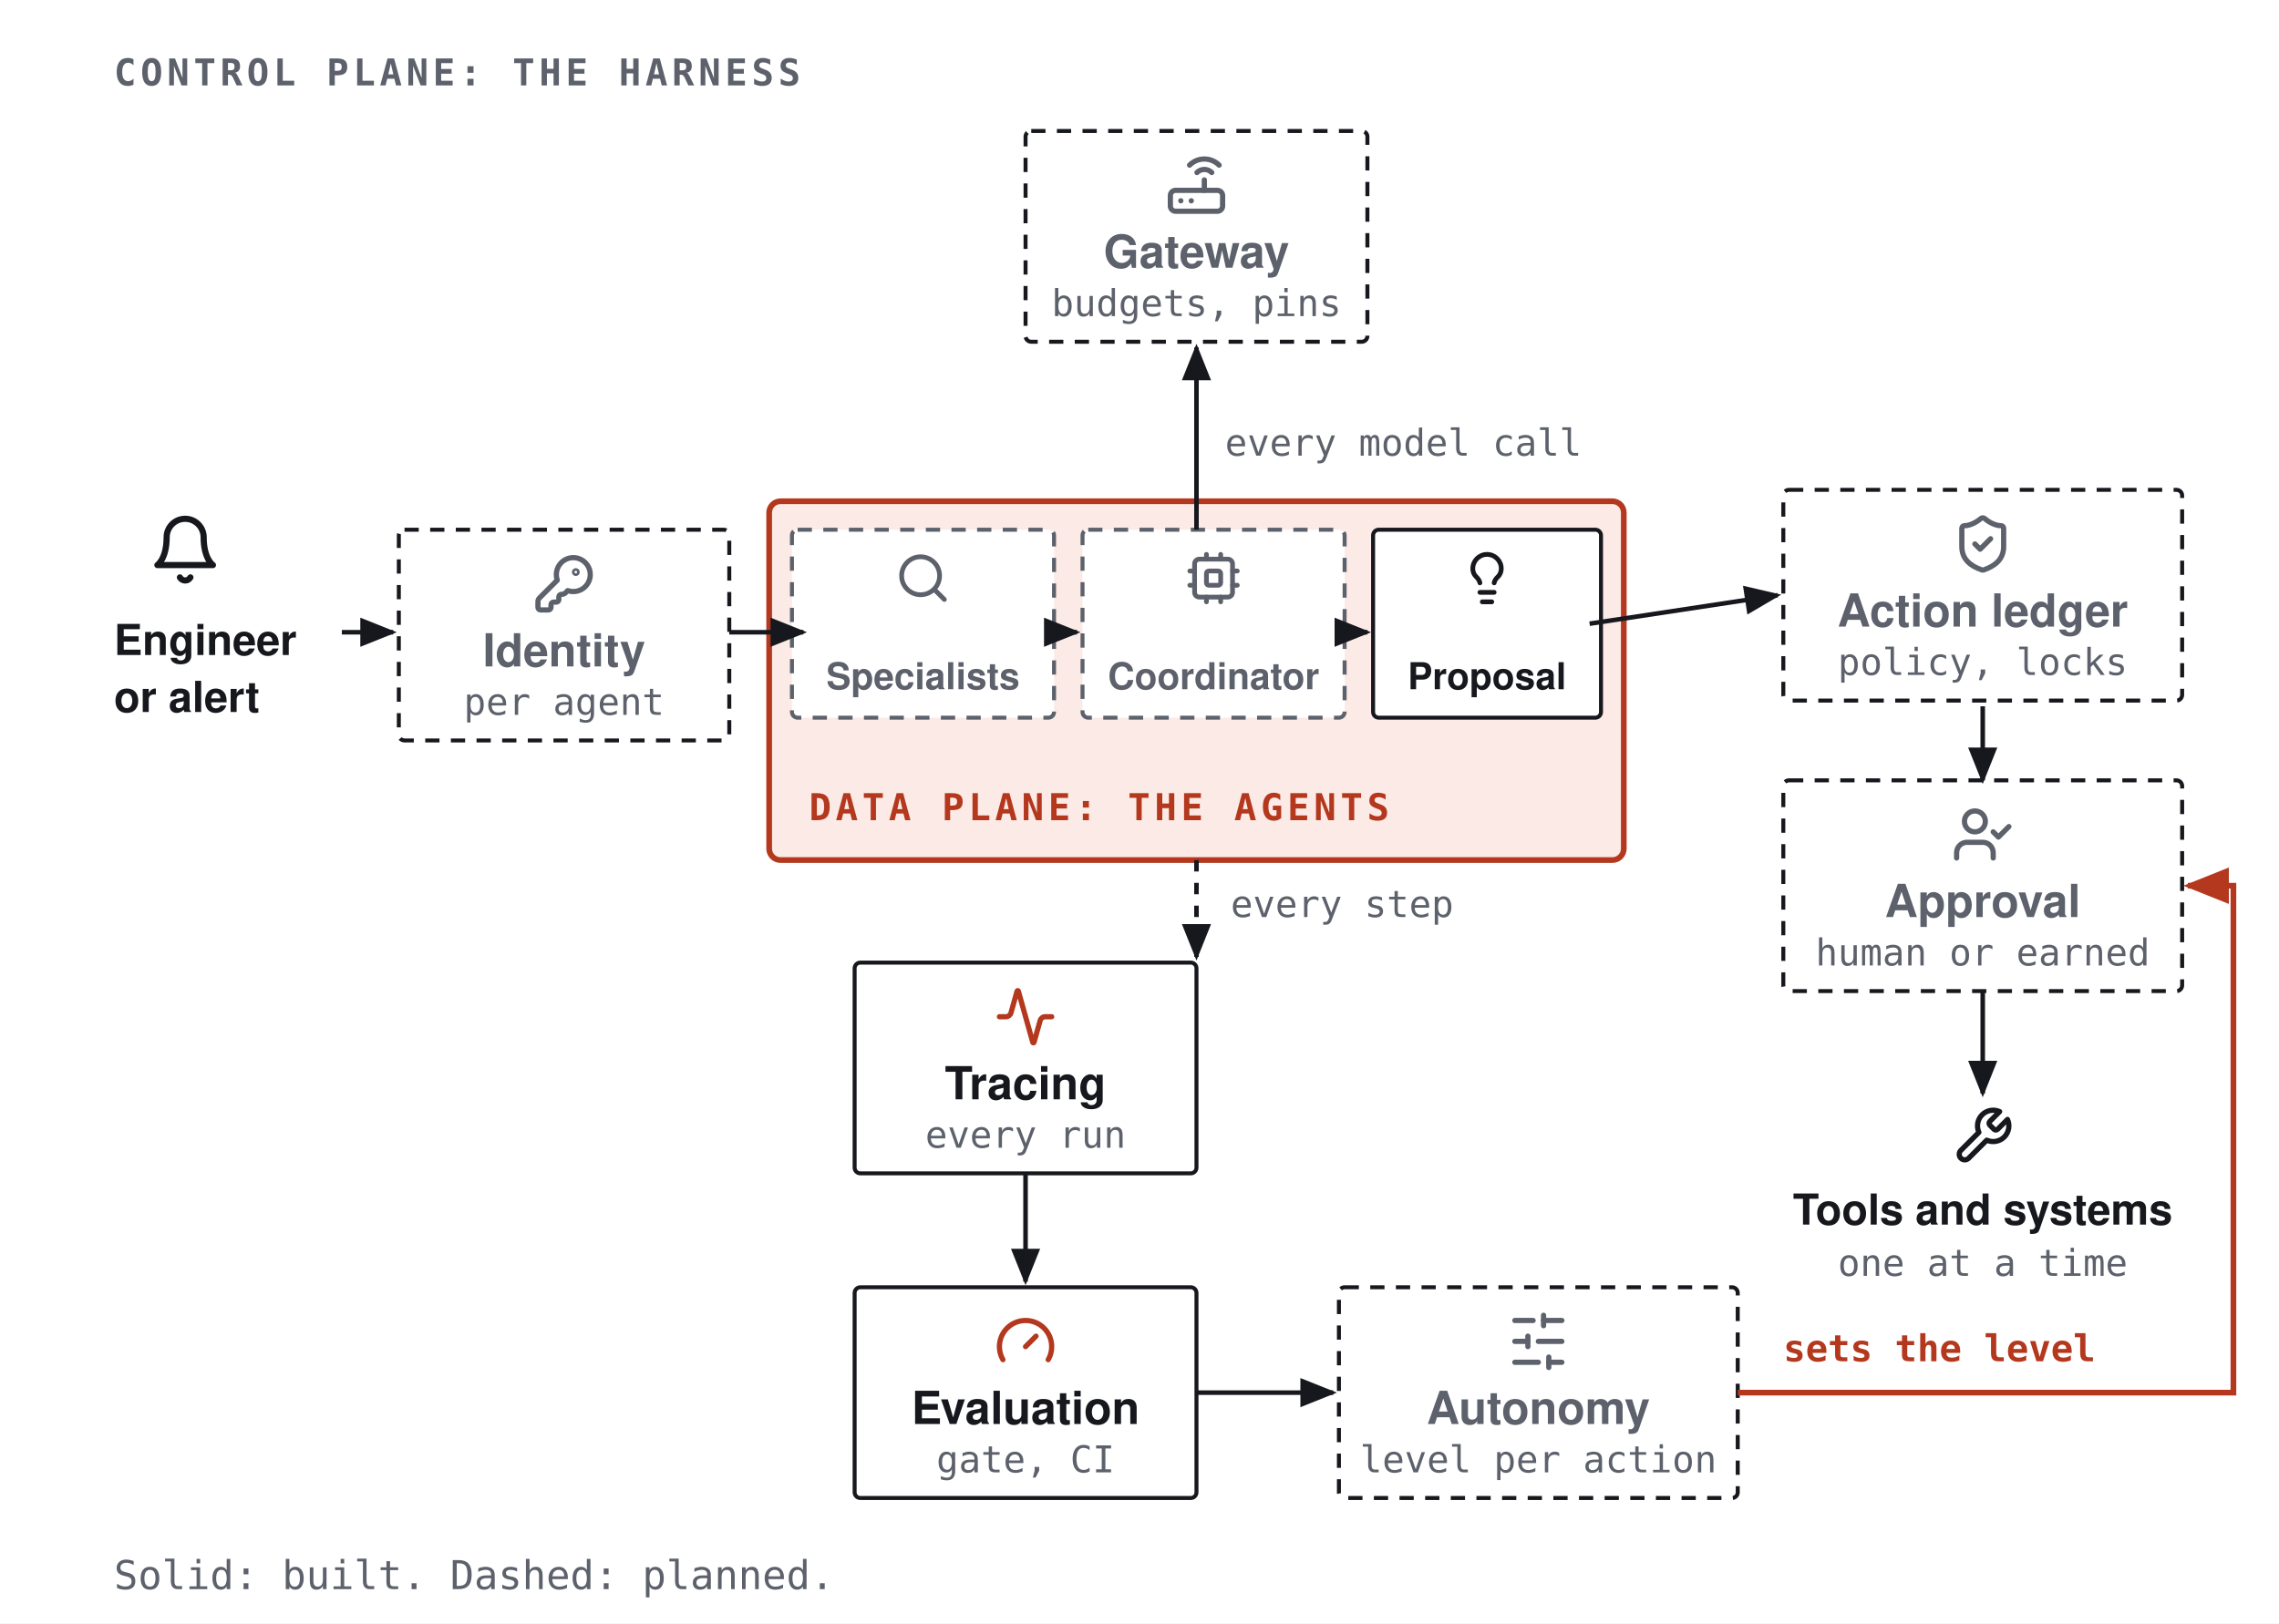
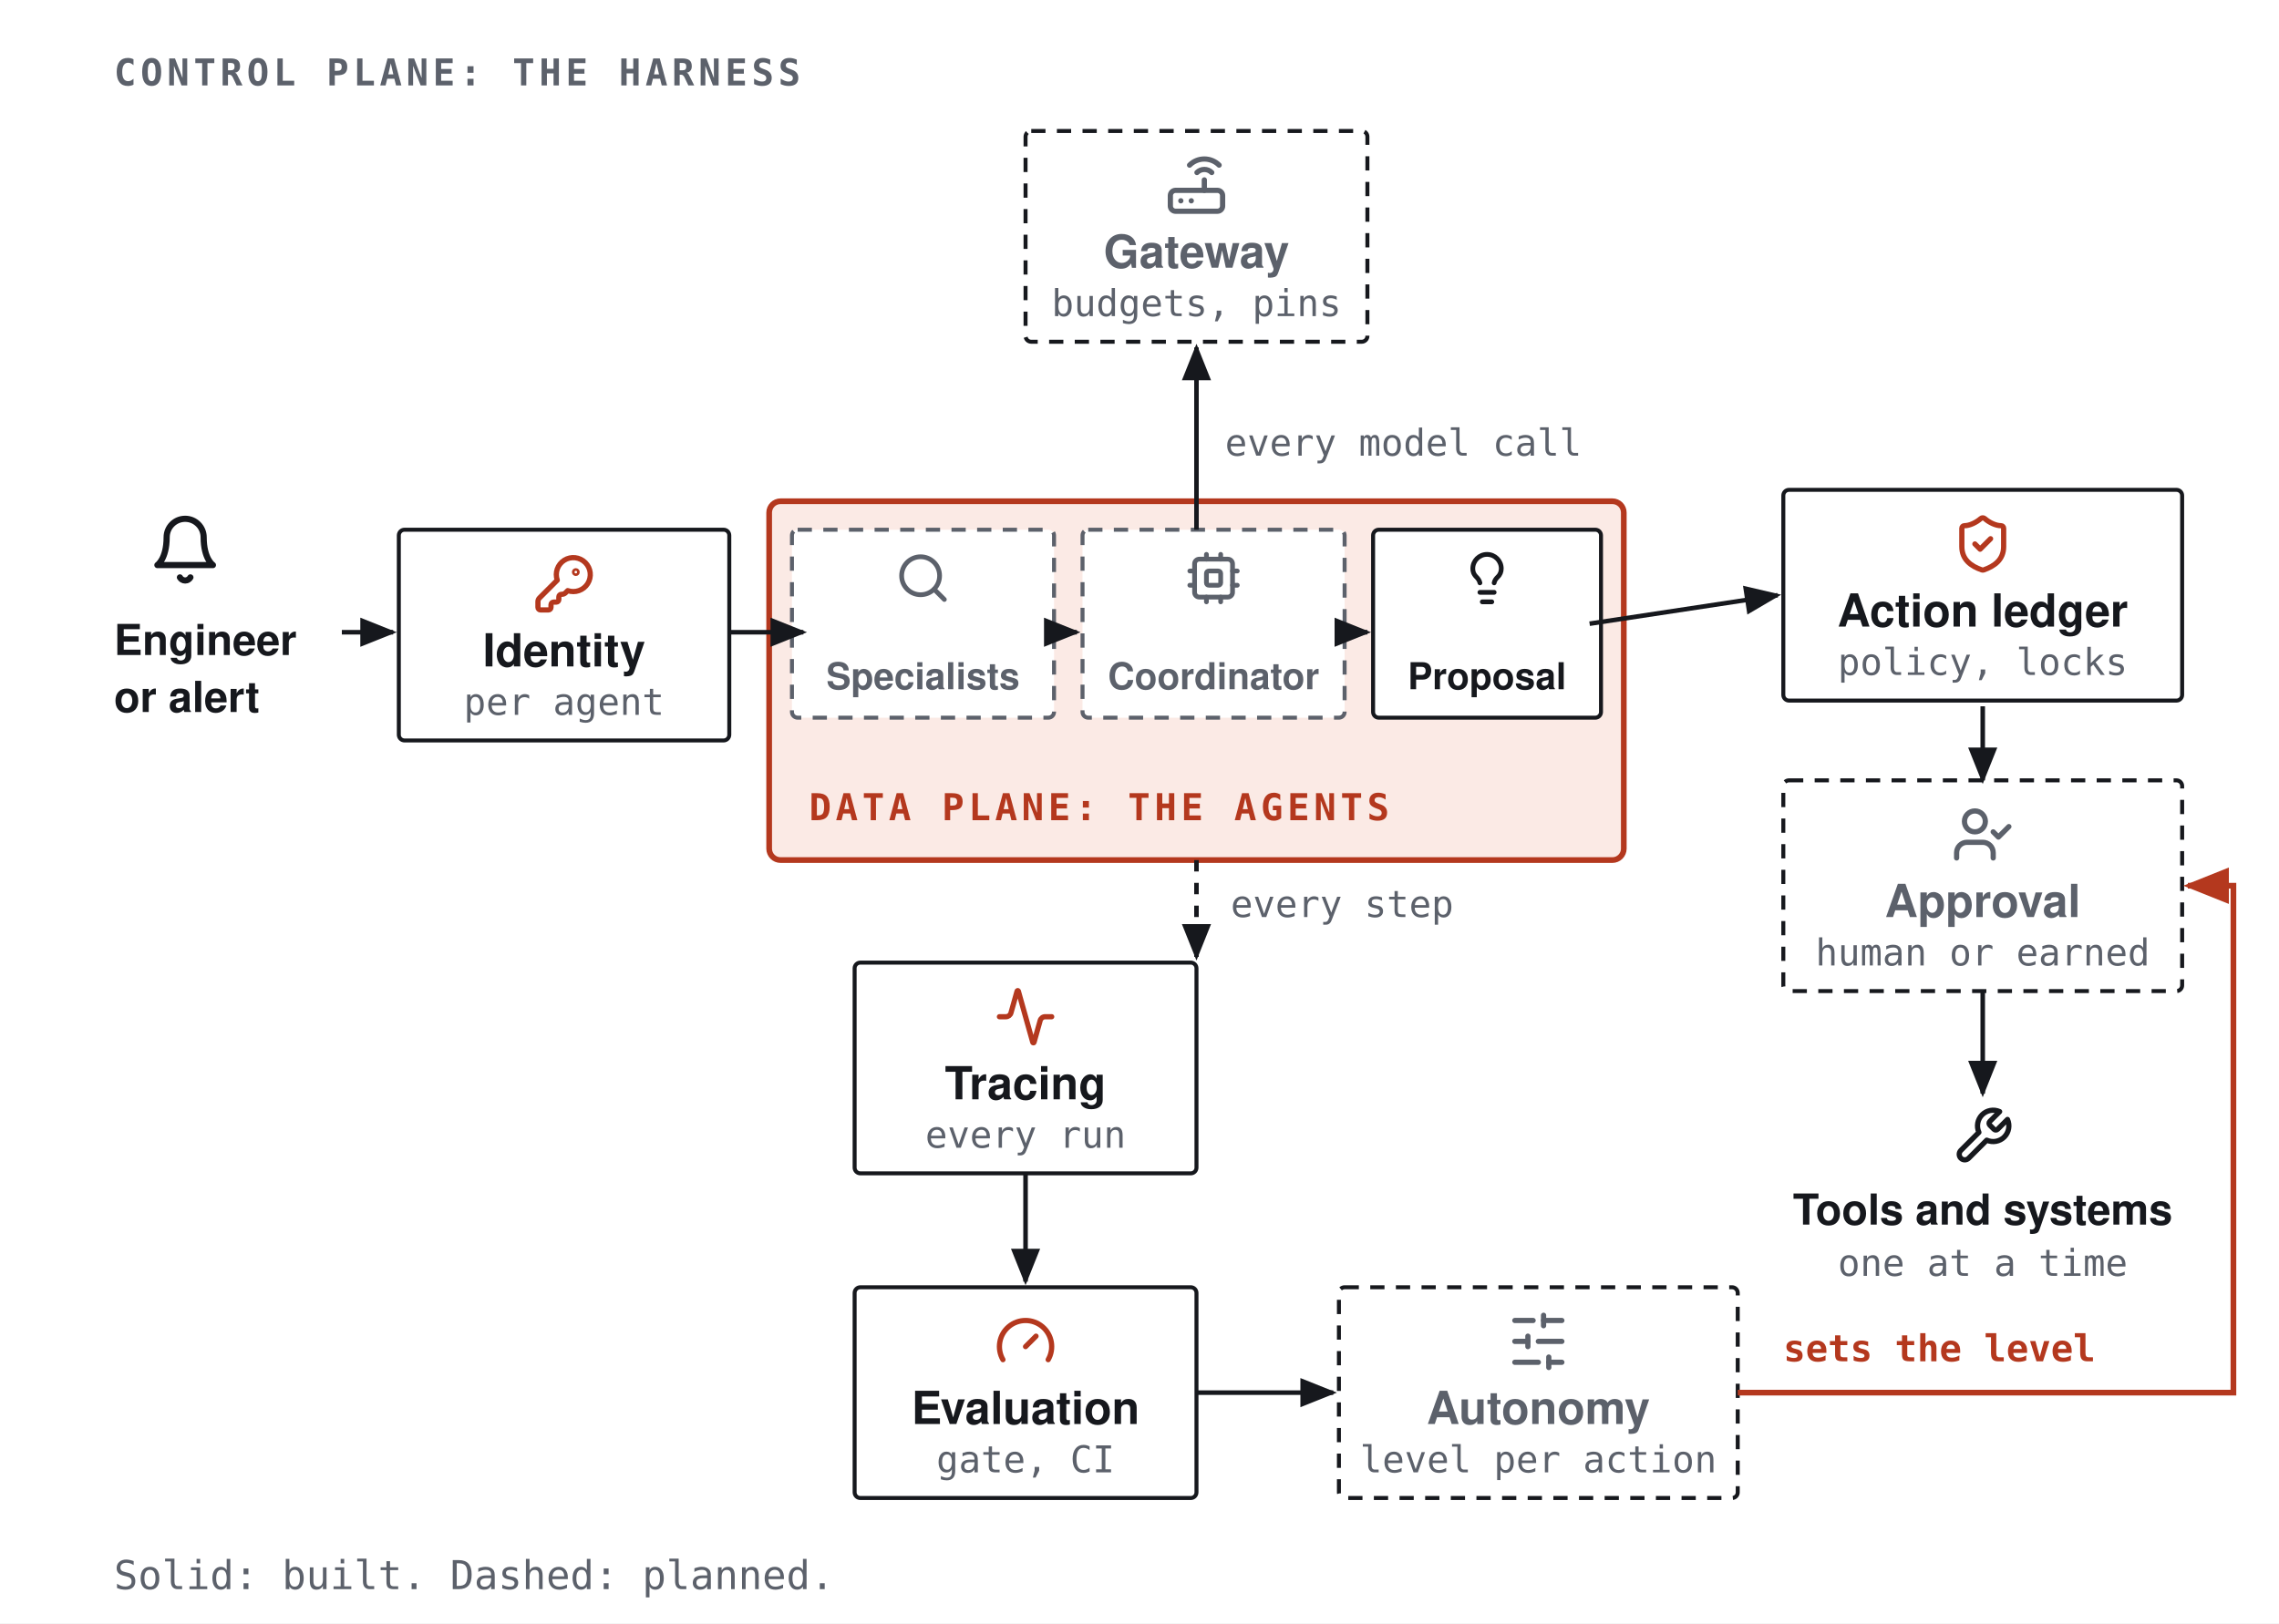
- <svg xmlns="http://www.w3.org/2000/svg" viewBox="0 0 800 570" width="800" height="570" role="img" aria-label="The two planes. The data plane is the agents: read-only specialists investigate in parallel, a coordinator merges their findings and proposes one action. The control plane is the harness, a checkpoint on every path in and out of it. An identity broker issues a token per call, scoped to one agent, tool and resource. Every model call goes through a gateway with budgets per agent and per team. Every proposal, from any agent, passes the action ledger, then approval, before it reaches tools and systems, one action at a time. Every step is traced, traces feed evaluation, and evaluation sets the autonomy level of each action class, which approval applies. Tracing and evaluation are built, and so is the proposal; the specialists, the coordinator and the other checkpoints are planned.">
+ <svg xmlns="http://www.w3.org/2000/svg" viewBox="0 0 800 570" width="800" height="570" role="img" aria-label="The two planes. The data plane is the agents: read-only specialists investigate in parallel, a coordinator merges their findings and proposes one action. The control plane is the harness, a checkpoint on every path in and out of it. An identity broker issues a token per call, scoped to one agent, tool and resource. Every model call goes through a gateway with budgets per agent and per team. Every proposal, from any agent, passes the action ledger, then approval, before it reaches tools and systems, one action at a time. Every step is traced, traces feed evaluation, and evaluation sets the autonomy level of each action class, which approval applies. Tracing, evaluation, the action ledger, identity and the proposal are built; the specialists, the coordinator, the gateway, approval and autonomy are planned.">
  <defs>
    <marker id="ah" viewBox="0 0 10 10" refX="9" refY="5" markerWidth="8" markerHeight="8" orient="auto">
      <path d="M0,1 L10,5 L0,9 z" fill="#16181D" />
    </marker>
    <marker id="ar" viewBox="0 0 10 10" refX="9" refY="5" markerWidth="8" markerHeight="8" orient="auto">
      <path d="M0,1 L10,5 L0,9 z" fill="#B4381E" />
    </marker>
  </defs>
  <rect width="800" height="570" fill="#FFFFFF" />
  <text x="40" y="30" font-family="Menlo, 'SF Mono', Consolas, monospace" font-size="13" fill="#5C616B" font-weight="700" text-anchor="start" letter-spacing="1.5">CONTROL PLANE: THE HARNESS</text>
  <rect x="270" y="176" width="300" height="126" rx="4" fill="#FBEAE5" stroke="#B4381E" stroke-width="2" />
  <text x="284" y="288" font-family="Menlo, 'SF Mono', Consolas, monospace" font-size="13" fill="#B4381E" font-weight="700" text-anchor="start" letter-spacing="1.5">DATA PLANE: THE AGENTS</text>
  <rect x="278" y="186" width="92" height="66" rx="2" fill="#FFFFFF" stroke="#5C616B" stroke-width="1.4" stroke-dasharray="5 4" />
  <g transform="translate(314.0,193) scale(0.833)" fill="none" stroke="#5C616B" stroke-width="2" stroke-linecap="round" stroke-linejoin="round">
    <circle cx="11" cy="11" r="8" />
    <path d="m21 21-4.3-4.3" />
  </g>
  <text x="324.0" y="242" font-family="'Helvetica Neue', Helvetica, Arial, sans-serif" font-size="13" fill="#5C616B" font-weight="700" text-anchor="middle">Specialists</text>
  <rect x="380" y="186" width="92" height="66" rx="2" fill="#FFFFFF" stroke="#5C616B" stroke-width="1.4" stroke-dasharray="5 4" />
  <g transform="translate(416.0,193) scale(0.833)" fill="none" stroke="#5C616B" stroke-width="2" stroke-linecap="round" stroke-linejoin="round">
    <rect width="16" height="16" x="4" y="4" rx="2" />
    <rect width="6" height="6" x="9" y="9" rx="1" />
    <path d="M15 2v2" />
    <path d="M15 20v2" />
    <path d="M2 15h2" />
    <path d="M2 9h2" />
    <path d="M20 15h2" />
    <path d="M20 9h2" />
    <path d="M9 2v2" />
    <path d="M9 20v2" />
  </g>
  <text x="426.0" y="242" font-family="'Helvetica Neue', Helvetica, Arial, sans-serif" font-size="13" fill="#5C616B" font-weight="700" text-anchor="middle">Coordinator</text>
  <rect x="482" y="186" width="80" height="66" rx="2" fill="#FFFFFF" stroke="#16181D" stroke-width="1.4" />
  <g transform="translate(512.0,193) scale(0.833)" fill="none" stroke="#16181D" stroke-width="2" stroke-linecap="round" stroke-linejoin="round">
    <path d="M15 14c.2-1 .7-1.7 1.5-2.5 1-.9 1.5-2.2 1.5-3.5A6 6 0 0 0 6 8c0 1 .2 2.2 1.5 3.5.7.7 1.3 1.5 1.5 2.5" />
    <path d="M9 18h6" />
    <path d="M10 22h4" />
  </g>
  <text x="522.0" y="242" font-family="'Helvetica Neue', Helvetica, Arial, sans-serif" font-size="13" fill="#16181D" font-weight="700" text-anchor="middle">Proposal</text>
  <path d="M370,222 L378,222" fill="none" stroke="#16181D" stroke-width="1.6" marker-end="url(#ah)" />
  <path d="M472,222 L480,222" fill="none" stroke="#16181D" stroke-width="1.6" marker-end="url(#ah)" />
  <g transform="translate(52,180) scale(1.083)" fill="none" stroke="#16181D" stroke-width="2" stroke-linecap="round" stroke-linejoin="round">
    <path d="M6 8a6 6 0 0 1 12 0c0 7 3 9 3 9H3s3-2 3-9" />
    <path d="M10.3 21a1.94 1.94 0 0 0 3.4 0" />
  </g>
  <text x="40" y="230" font-family="'Helvetica Neue', Helvetica, Arial, sans-serif" font-size="15" fill="#16181D" font-weight="700" text-anchor="start">Engineer</text>
  <text x="40" y="250" font-family="'Helvetica Neue', Helvetica, Arial, sans-serif" font-size="15" fill="#16181D" font-weight="700" text-anchor="start">or alert</text>
  <path d="M120,222 L138,222" fill="none" stroke="#16181D" stroke-width="1.6" marker-end="url(#ah)" />
-   <rect x="140" y="186" width="116" height="74" rx="2" fill="#FFFFFF" stroke="#16181D" stroke-width="1.4" stroke-dasharray="5 4" />
+   <rect x="140" y="186" width="116" height="74" rx="2" fill="#FFFFFF" stroke="#16181D" stroke-width="1.4" />
  <text x="198.0" y="210" font-family="Menlo, 'SF Mono', Consolas, monospace" font-size="13" fill="#5C616B" font-weight="400" text-anchor="middle" letter-spacing="1.2" />
  <text x="198.0" y="238" font-family="'Helvetica Neue', Helvetica, Arial, sans-serif" font-size="21" fill="#16181D" font-weight="700" text-anchor="middle" />
  <text x="198.0" y="262" font-family="Menlo, 'SF Mono', Consolas, monospace" font-size="13" fill="#5C616B" font-weight="400" text-anchor="middle" />
-   <g transform="translate(187.0,194) scale(0.917)" fill="none" stroke="#5C616B" stroke-width="2" stroke-linecap="round" stroke-linejoin="round">
+   <g transform="translate(187.0,194) scale(0.917)" fill="none" stroke="#B4381E" stroke-width="2" stroke-linecap="round" stroke-linejoin="round">
    <path d="M2.586 17.414A2 2 0 0 0 2 18.828V21a1 1 0 0 0 1 1h3a1 1 0 0 0 1-1v-1a1 1 0 0 1 1-1h1a1 1 0 0 0 1-1v-1a1 1 0 0 1 1-1h.172a2 2 0 0 0 1.414-.586l.814-.814a6.5 6.5 0 1 0-4-4z" />
    <circle cx="16.5" cy="7.5" r=".5" />
  </g>
-   <text x="198.0" y="234" font-family="'Helvetica Neue', Helvetica, Arial, sans-serif" font-size="16" fill="#5C616B" font-weight="700" text-anchor="middle">Identity</text>
+   <text x="198.0" y="234" font-family="'Helvetica Neue', Helvetica, Arial, sans-serif" font-size="16" fill="#16181D" font-weight="700" text-anchor="middle">Identity</text>
  <text x="198.0" y="251" font-family="Menlo, 'SF Mono', Consolas, monospace" font-size="13" fill="#5C616B" font-weight="400" text-anchor="middle">per agent</text>
  <path d="M256,222 L282,222" fill="none" stroke="#16181D" stroke-width="1.6" marker-end="url(#ah)" />
  <rect x="360" y="46" width="120" height="74" rx="2" fill="#FFFFFF" stroke="#16181D" stroke-width="1.4" stroke-dasharray="5 4" />
  <text x="420.0" y="70" font-family="Menlo, 'SF Mono', Consolas, monospace" font-size="13" fill="#5C616B" font-weight="400" text-anchor="middle" letter-spacing="1.2" />
  <text x="420.0" y="98" font-family="'Helvetica Neue', Helvetica, Arial, sans-serif" font-size="21" fill="#16181D" font-weight="700" text-anchor="middle" />
  <text x="420.0" y="122" font-family="Menlo, 'SF Mono', Consolas, monospace" font-size="13" fill="#5C616B" font-weight="400" text-anchor="middle" />
  <g transform="translate(409.0,54) scale(0.917)" fill="none" stroke="#5C616B" stroke-width="2" stroke-linecap="round" stroke-linejoin="round">
    <rect width="20" height="8" x="2" y="14" rx="2" />
    <path d="M6.01 18H6" />
    <path d="M10.01 18H10" />
    <path d="M15 10v4" />
    <path d="M17.84 7.17a4 4 0 0 0-5.66 0" />
    <path d="M20.66 4.34a8 8 0 0 0-11.31 0" />
  </g>
  <text x="420.0" y="94" font-family="'Helvetica Neue', Helvetica, Arial, sans-serif" font-size="16" fill="#5C616B" font-weight="700" text-anchor="middle">Gateway</text>
  <text x="420.0" y="111" font-family="Menlo, 'SF Mono', Consolas, monospace" font-size="13" fill="#5C616B" font-weight="400" text-anchor="middle">budgets, pins</text>
  <path d="M420,186 L420,122" fill="none" stroke="#16181D" stroke-width="1.6" marker-end="url(#ah)" />
  <text x="430" y="160" font-family="Menlo, 'SF Mono', Consolas, monospace" font-size="13" fill="#5C616B" font-weight="400" text-anchor="start">every model call</text>
-   <rect x="626" y="172" width="140" height="74" rx="2" fill="#FFFFFF" stroke="#16181D" stroke-width="1.4" stroke-dasharray="5 4" />
+   <rect x="626" y="172" width="140" height="74" rx="2" fill="#FFFFFF" stroke="#16181D" stroke-width="1.4" />
  <text x="696.0" y="196" font-family="Menlo, 'SF Mono', Consolas, monospace" font-size="13" fill="#5C616B" font-weight="400" text-anchor="middle" letter-spacing="1.2" />
  <text x="696.0" y="224" font-family="'Helvetica Neue', Helvetica, Arial, sans-serif" font-size="21" fill="#16181D" font-weight="700" text-anchor="middle" />
  <text x="696.0" y="248" font-family="Menlo, 'SF Mono', Consolas, monospace" font-size="13" fill="#5C616B" font-weight="400" text-anchor="middle" />
-   <g transform="translate(685.0,180) scale(0.917)" fill="none" stroke="#5C616B" stroke-width="2" stroke-linecap="round" stroke-linejoin="round">
+   <g transform="translate(685.0,180) scale(0.917)" fill="none" stroke="#B4381E" stroke-width="2" stroke-linecap="round" stroke-linejoin="round">
    <path d="M20 13c0 5-3.5 7.5-7.66 8.95a1 1 0 0 1-.67-.01C7.5 20.5 4 18 4 13V6a1 1 0 0 1 1-1c2 0 4.5-1.2 6.24-2.72a1.17 1.17 0 0 1 1.52 0C14.51 3.81 17 5 19 5a1 1 0 0 1 1 1z" />
    <path d="m9 12 2 2 4-4" />
  </g>
-   <text x="696.0" y="220" font-family="'Helvetica Neue', Helvetica, Arial, sans-serif" font-size="16" fill="#5C616B" font-weight="700" text-anchor="middle">Action ledger</text>
+   <text x="696.0" y="220" font-family="'Helvetica Neue', Helvetica, Arial, sans-serif" font-size="16" fill="#16181D" font-weight="700" text-anchor="middle">Action ledger</text>
  <text x="696.0" y="237" font-family="Menlo, 'SF Mono', Consolas, monospace" font-size="13" fill="#5C616B" font-weight="400" text-anchor="middle">policy, locks</text>
  <rect x="626" y="274" width="140" height="74" rx="2" fill="#FFFFFF" stroke="#16181D" stroke-width="1.4" stroke-dasharray="5 4" />
  <text x="696.0" y="298" font-family="Menlo, 'SF Mono', Consolas, monospace" font-size="13" fill="#5C616B" font-weight="400" text-anchor="middle" letter-spacing="1.2" />
  <text x="696.0" y="326" font-family="'Helvetica Neue', Helvetica, Arial, sans-serif" font-size="21" fill="#16181D" font-weight="700" text-anchor="middle" />
  <text x="696.0" y="350" font-family="Menlo, 'SF Mono', Consolas, monospace" font-size="13" fill="#5C616B" font-weight="400" text-anchor="middle" />
  <g transform="translate(685.0,282) scale(0.917)" fill="none" stroke="#5C616B" stroke-width="2" stroke-linecap="round" stroke-linejoin="round">
    <path d="M16 21v-2a4 4 0 0 0-4-4H6a4 4 0 0 0-4 4v2" />
    <circle cx="9" cy="7" r="4" />
    <polyline points="16 11 18 13 22 9" />
  </g>
  <text x="696.0" y="322" font-family="'Helvetica Neue', Helvetica, Arial, sans-serif" font-size="16" fill="#5C616B" font-weight="700" text-anchor="middle">Approval</text>
  <text x="696.0" y="339" font-family="Menlo, 'SF Mono', Consolas, monospace" font-size="13" fill="#5C616B" font-weight="400" text-anchor="middle">human or earned</text>
  <path d="M558,219 L624,209" fill="none" stroke="#16181D" stroke-width="1.6" marker-end="url(#ah)" />
  <path d="M696,248 L696,274" fill="none" stroke="#16181D" stroke-width="1.6" marker-end="url(#ah)" />
  <path d="M696,348 L696,384" fill="none" stroke="#16181D" stroke-width="1.6" marker-end="url(#ah)" />
  <g transform="translate(685,388) scale(0.917)" fill="none" stroke="#16181D" stroke-width="2" stroke-linecap="round" stroke-linejoin="round">
    <path d="M14.7 6.3a1 1 0 0 0 0 1.4l1.6 1.6a1 1 0 0 0 1.4 0l3.77-3.77a6 6 0 0 1-7.94 7.94l-6.91 6.91a2.12 2.12 0 0 1-3-3l6.91-6.91a6 6 0 0 1 7.94-7.94l-3.76 3.76z" />
  </g>
  <text x="696" y="430" font-family="'Helvetica Neue', Helvetica, Arial, sans-serif" font-size="15" fill="#16181D" font-weight="700" text-anchor="middle">Tools and systems</text>
  <text x="696" y="448" font-family="Menlo, 'SF Mono', Consolas, monospace" font-size="13" fill="#5C616B" font-weight="400" text-anchor="middle">one at a time</text>
  <path d="M420,302 L420,336" fill="none" stroke="#16181D" stroke-width="1.6" marker-end="url(#ah)" stroke-dasharray="4 4" />
  <text x="432" y="322" font-family="Menlo, 'SF Mono', Consolas, monospace" font-size="13" fill="#5C616B" font-weight="400" text-anchor="start">every step</text>
  <rect x="300" y="338" width="120" height="74" rx="2" fill="#FFFFFF" stroke="#16181D" stroke-width="1.4" />
  <text x="360.0" y="362" font-family="Menlo, 'SF Mono', Consolas, monospace" font-size="13" fill="#5C616B" font-weight="400" text-anchor="middle" letter-spacing="1.2" />
  <text x="360.0" y="390" font-family="'Helvetica Neue', Helvetica, Arial, sans-serif" font-size="21" fill="#16181D" font-weight="700" text-anchor="middle" />
  <text x="360.0" y="414" font-family="Menlo, 'SF Mono', Consolas, monospace" font-size="13" fill="#5C616B" font-weight="400" text-anchor="middle" />
  <g transform="translate(349.0,346) scale(0.917)" fill="none" stroke="#B4381E" stroke-width="2" stroke-linecap="round" stroke-linejoin="round">
    <path d="M22 12h-2.48a2 2 0 0 0-1.93 1.46l-2.35 8.36a.25.25 0 0 1-.48 0L9.24 2.18a.25.25 0 0 0-.48 0l-2.35 8.36A2 2 0 0 1 4.49 12H2" />
  </g>
  <text x="360.0" y="386" font-family="'Helvetica Neue', Helvetica, Arial, sans-serif" font-size="16" fill="#16181D" font-weight="700" text-anchor="middle">Tracing</text>
  <text x="360.0" y="403" font-family="Menlo, 'SF Mono', Consolas, monospace" font-size="13" fill="#5C616B" font-weight="400" text-anchor="middle">every run</text>
  <rect x="300" y="452" width="120" height="74" rx="2" fill="#FFFFFF" stroke="#16181D" stroke-width="1.4" />
  <text x="360.0" y="476" font-family="Menlo, 'SF Mono', Consolas, monospace" font-size="13" fill="#5C616B" font-weight="400" text-anchor="middle" letter-spacing="1.2" />
  <text x="360.0" y="504" font-family="'Helvetica Neue', Helvetica, Arial, sans-serif" font-size="21" fill="#16181D" font-weight="700" text-anchor="middle" />
  <text x="360.0" y="528" font-family="Menlo, 'SF Mono', Consolas, monospace" font-size="13" fill="#5C616B" font-weight="400" text-anchor="middle" />
  <g transform="translate(349.0,460) scale(0.917)" fill="none" stroke="#B4381E" stroke-width="2" stroke-linecap="round" stroke-linejoin="round">
    <path d="m12 14 4-4" />
    <path d="M3.34 19a10 10 0 1 1 17.32 0" />
  </g>
  <text x="360.0" y="500" font-family="'Helvetica Neue', Helvetica, Arial, sans-serif" font-size="16" fill="#16181D" font-weight="700" text-anchor="middle">Evaluation</text>
  <text x="360.0" y="517" font-family="Menlo, 'SF Mono', Consolas, monospace" font-size="13" fill="#5C616B" font-weight="400" text-anchor="middle">gate, CI</text>
  <rect x="470" y="452" width="140" height="74" rx="2" fill="#FFFFFF" stroke="#16181D" stroke-width="1.4" stroke-dasharray="5 4" />
  <text x="540.0" y="476" font-family="Menlo, 'SF Mono', Consolas, monospace" font-size="13" fill="#5C616B" font-weight="400" text-anchor="middle" letter-spacing="1.2" />
  <text x="540.0" y="504" font-family="'Helvetica Neue', Helvetica, Arial, sans-serif" font-size="21" fill="#16181D" font-weight="700" text-anchor="middle" />
  <text x="540.0" y="528" font-family="Menlo, 'SF Mono', Consolas, monospace" font-size="13" fill="#5C616B" font-weight="400" text-anchor="middle" />
  <g transform="translate(529.0,460) scale(0.917)" fill="none" stroke="#5C616B" stroke-width="2" stroke-linecap="round" stroke-linejoin="round">
    <line x1="21" x2="14" y1="4" y2="4" />
    <line x1="10" x2="3" y1="4" y2="4" />
    <line x1="21" x2="12" y1="12" y2="12" />
    <line x1="8" x2="3" y1="12" y2="12" />
    <line x1="21" x2="16" y1="20" y2="20" />
    <line x1="12" x2="3" y1="20" y2="20" />
    <line x1="14" x2="14" y1="2" y2="6" />
    <line x1="8" x2="8" y1="10" y2="14" />
    <line x1="16" x2="16" y1="18" y2="22" />
  </g>
  <text x="540.0" y="500" font-family="'Helvetica Neue', Helvetica, Arial, sans-serif" font-size="16" fill="#5C616B" font-weight="700" text-anchor="middle">Autonomy</text>
  <text x="540.0" y="517" font-family="Menlo, 'SF Mono', Consolas, monospace" font-size="13" fill="#5C616B" font-weight="400" text-anchor="middle">level per action</text>
  <path d="M360,412 L360,450" fill="none" stroke="#16181D" stroke-width="1.6" marker-end="url(#ah)" />
  <path d="M420,489 L468,489" fill="none" stroke="#16181D" stroke-width="1.6" marker-end="url(#ah)" />
  <path d="M610,489 L784,489 L784,311 L768,311" fill="none" stroke="#B4381E" stroke-width="2" marker-end="url(#ar)" />
  <text x="626" y="478" font-family="Menlo, 'SF Mono', Consolas, monospace" font-size="13" fill="#B4381E" font-weight="700" text-anchor="start">sets the level</text>
  <text x="40" y="558" font-family="Menlo, 'SF Mono', Consolas, monospace" font-size="14" fill="#5C616B" font-weight="400" text-anchor="start">Solid: built. Dashed: planned.</text>
</svg>
